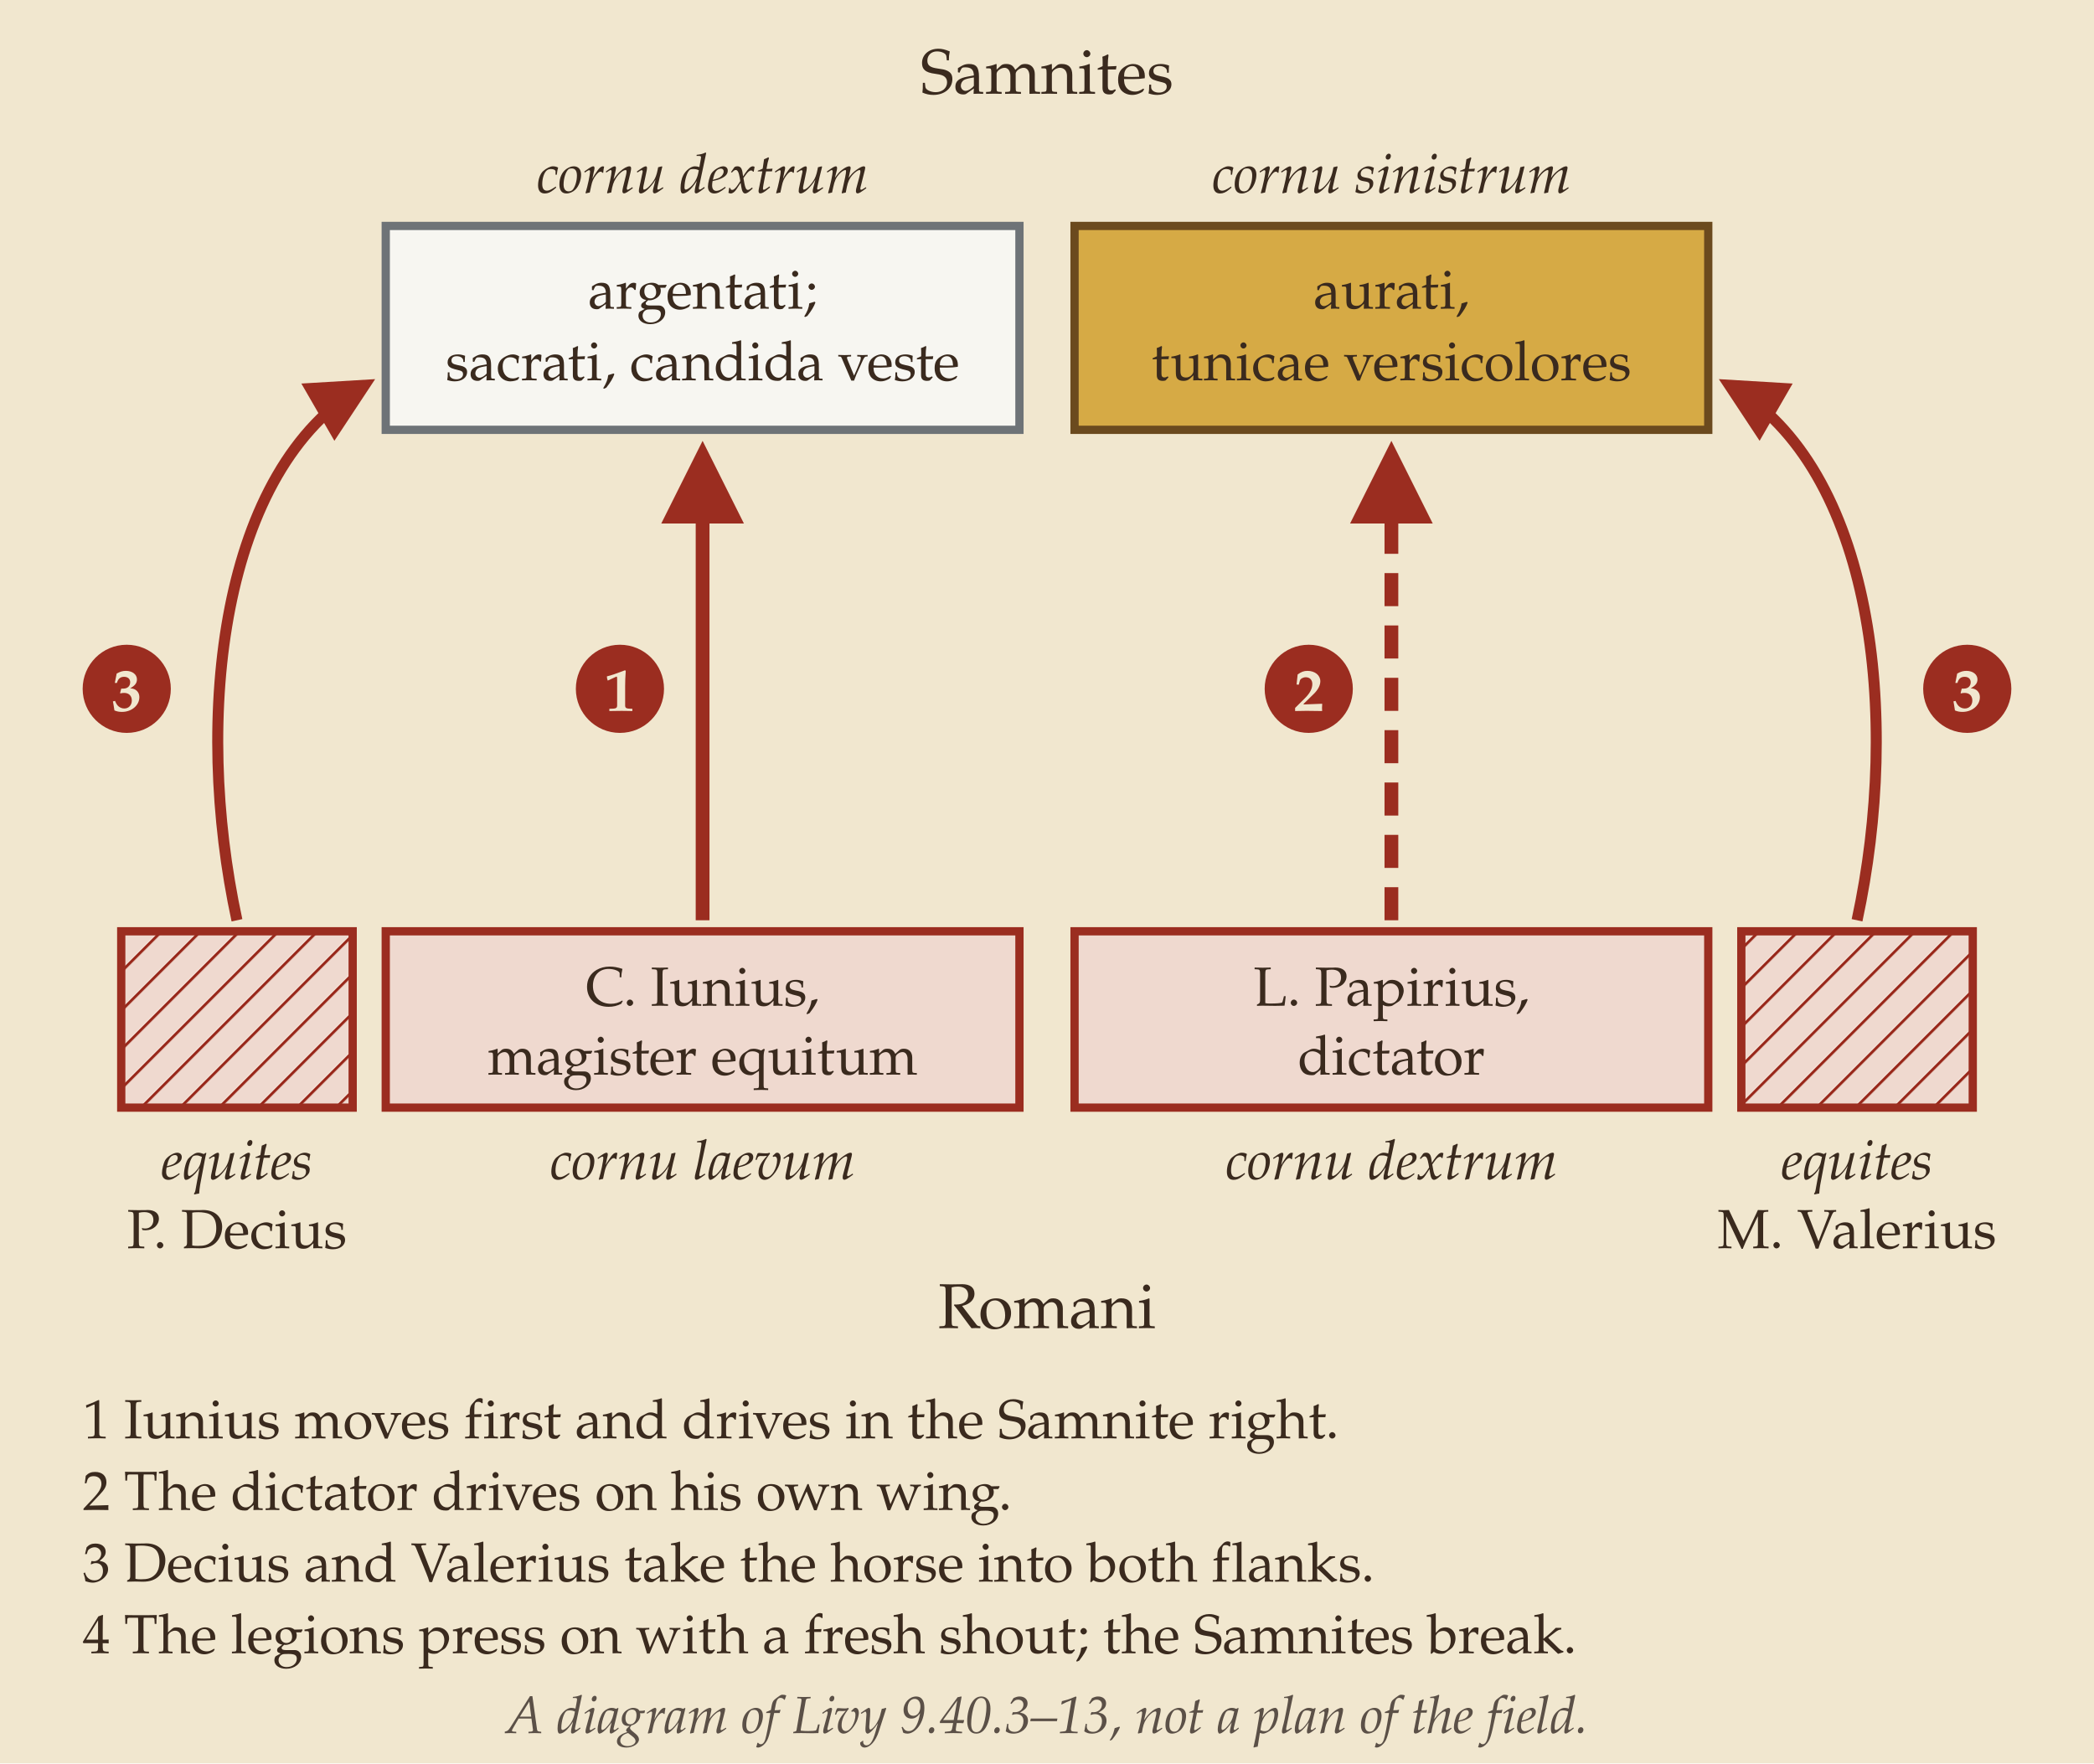
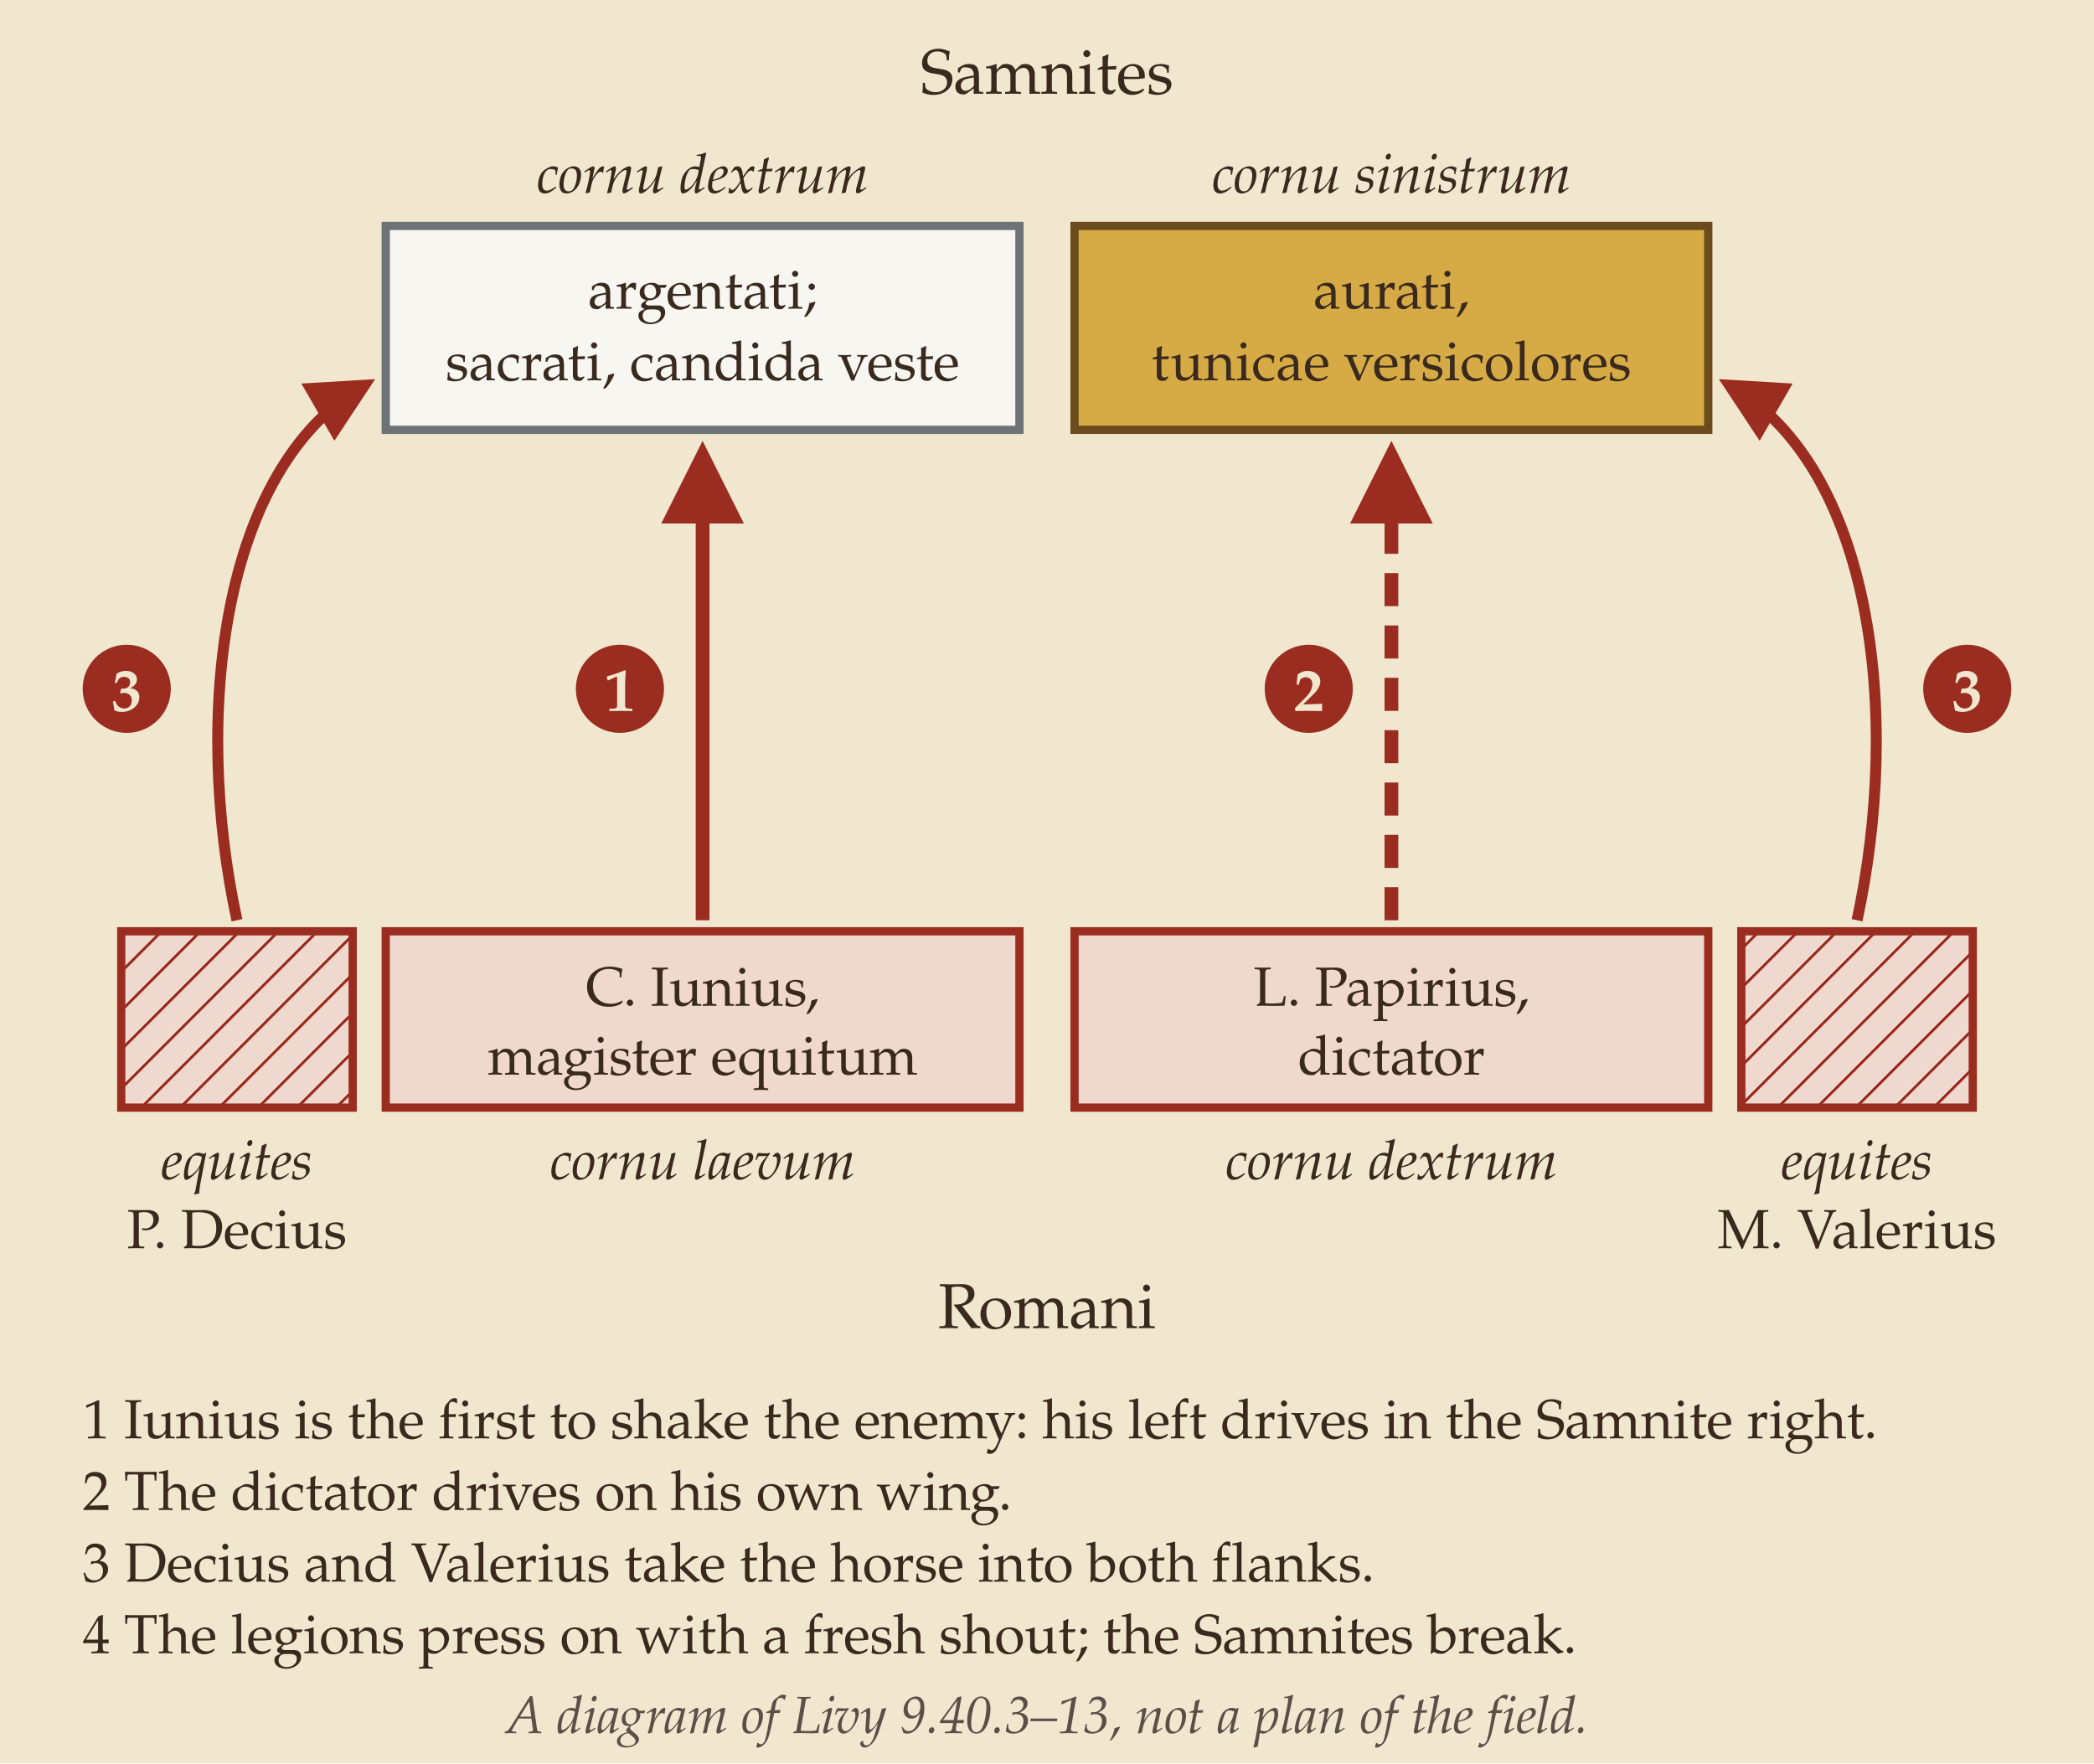
<svg xmlns="http://www.w3.org/2000/svg" viewBox="0 0 760 640" font-family="Iowan Old Style, Palatino, Georgia, serif" role="img" aria-label="Diagram of the battle of the gilded shields as Livy describes it: the two lines, the wings and their commanders, and the order of the attacks">
  <defs>
    <marker id="ah" viewBox="0 0 10 10" refX="8" refY="5" markerWidth="6" markerHeight="6" orient="auto-start-reverse">
      <path d="M0 0L10 5L0 10z" fill="#9b2d20" />
    </marker>
    <pattern id="eq" width="10" height="10" patternUnits="userSpaceOnUse" patternTransform="rotate(45)">
      <rect width="10" height="10" fill="#efd9cf" />
      <path d="M0 0V10" stroke="#9b2d20" stroke-width="2" />
    </pattern>
  </defs>
  <rect width="760" height="640" fill="#f1e7cf" />
  <text x="380" y="34" text-anchor="middle" font-size="23" fill="#3a2a1e">Samnites</text>
  <g font-size="20" fill="#3a2a1e" text-anchor="middle" font-style="italic">
    <text x="255" y="70">cornu dextrum</text>
    <text x="505" y="70">cornu sinistrum</text>
  </g>
  <rect x="140" y="82" width="230" height="74" fill="#f7f6f1" stroke="#6e7377" stroke-width="3" />
  <rect x="390" y="82" width="230" height="74" fill="#d6aa45" stroke="#6b4a1e" stroke-width="3" />
  <g font-size="20" fill="#3a2a1e" text-anchor="middle">
    <text x="255" y="112">argentati;</text>
    <text x="255" y="138">sacrati, candida veste</text>
    <text x="505" y="112">aurati,</text>
    <text x="505" y="138">tunicae versicolores</text>
  </g>
  <rect x="140" y="338" width="230" height="64" fill="#efd9cf" stroke="#9b2d20" stroke-width="3" />
  <rect x="390" y="338" width="230" height="64" fill="#efd9cf" stroke="#9b2d20" stroke-width="3" />
  <rect x="44" y="338" width="84" height="64" fill="url(#eq)" stroke="#9b2d20" stroke-width="3" />
  <rect x="632" y="338" width="84" height="64" fill="url(#eq)" stroke="#9b2d20" stroke-width="3" />
  <g font-size="20" fill="#3a2a1e" text-anchor="middle">
    <text x="255" y="365">C. Iunius,</text>
    <text x="255" y="390">magister equitum</text>
    <text x="505" y="365">L. Papirius,</text>
    <text x="505" y="390">dictator</text>
  </g>
  <g font-size="20" fill="#3a2a1e" text-anchor="middle" font-style="italic">
    <text x="255" y="428">cornu laevum</text>
    <text x="505" y="428">cornu dextrum</text>
    <text x="86" y="428">equites</text>
    <text x="674" y="428">equites</text>
  </g>
  <g font-size="20" fill="#3a2a1e" text-anchor="middle">
    <text x="86" y="453">P. Decius</text>
    <text x="674" y="453">M. Valerius</text>
  </g>
  <text x="380" y="482" text-anchor="middle" font-size="23" fill="#3a2a1e">Romani</text>
  <path d="M255 334 V166" stroke="#9b2d20" stroke-width="5" marker-end="url(#ah)" />
  <path d="M505 334 V166" stroke="#9b2d20" stroke-width="5" stroke-dasharray="12 7" marker-end="url(#ah)" />
  <path d="M86 334 C70 260 80 170 132 140" fill="none" stroke="#9b2d20" stroke-width="4" marker-end="url(#ah)" />
  <path d="M674 334 C690 260 680 170 628 140" fill="none" stroke="#9b2d20" stroke-width="4" marker-end="url(#ah)" />
  <g font-size="22" fill="#f1e7cf" text-anchor="middle" font-weight="bold">
    <circle cx="225" cy="250" r="16" fill="#9b2d20" />
    <text x="225" y="258">1</text>
    <circle cx="475" cy="250" r="16" fill="#9b2d20" />
    <text x="475" y="258">2</text>
    <circle cx="46" cy="250" r="16" fill="#9b2d20" />
    <text x="46" y="258">3</text>
    <circle cx="714" cy="250" r="16" fill="#9b2d20" />
    <text x="714" y="258">3</text>
  </g>
  <g font-size="20" fill="#3a2a1e">
-     <text x="30" y="522">1  Iunius moves first and drives in the Samnite right.</text>
+     <text x="30" y="522">1  Iunius is the first to shake the enemy: his left drives in the Samnite right.</text>
    <text x="30" y="548">2  The dictator drives on his own wing.</text>
    <text x="30" y="574">3  Decius and Valerius take the horse into both flanks.</text>
    <text x="30" y="600">4  The legions press on with a fresh shout; the Samnites break.</text>
  </g>
  <text x="380" y="629" text-anchor="middle" font-size="19" font-style="italic" fill="#5b5047">A diagram of Livy 9.40.3–13, not a plan of the field.</text>
</svg>
